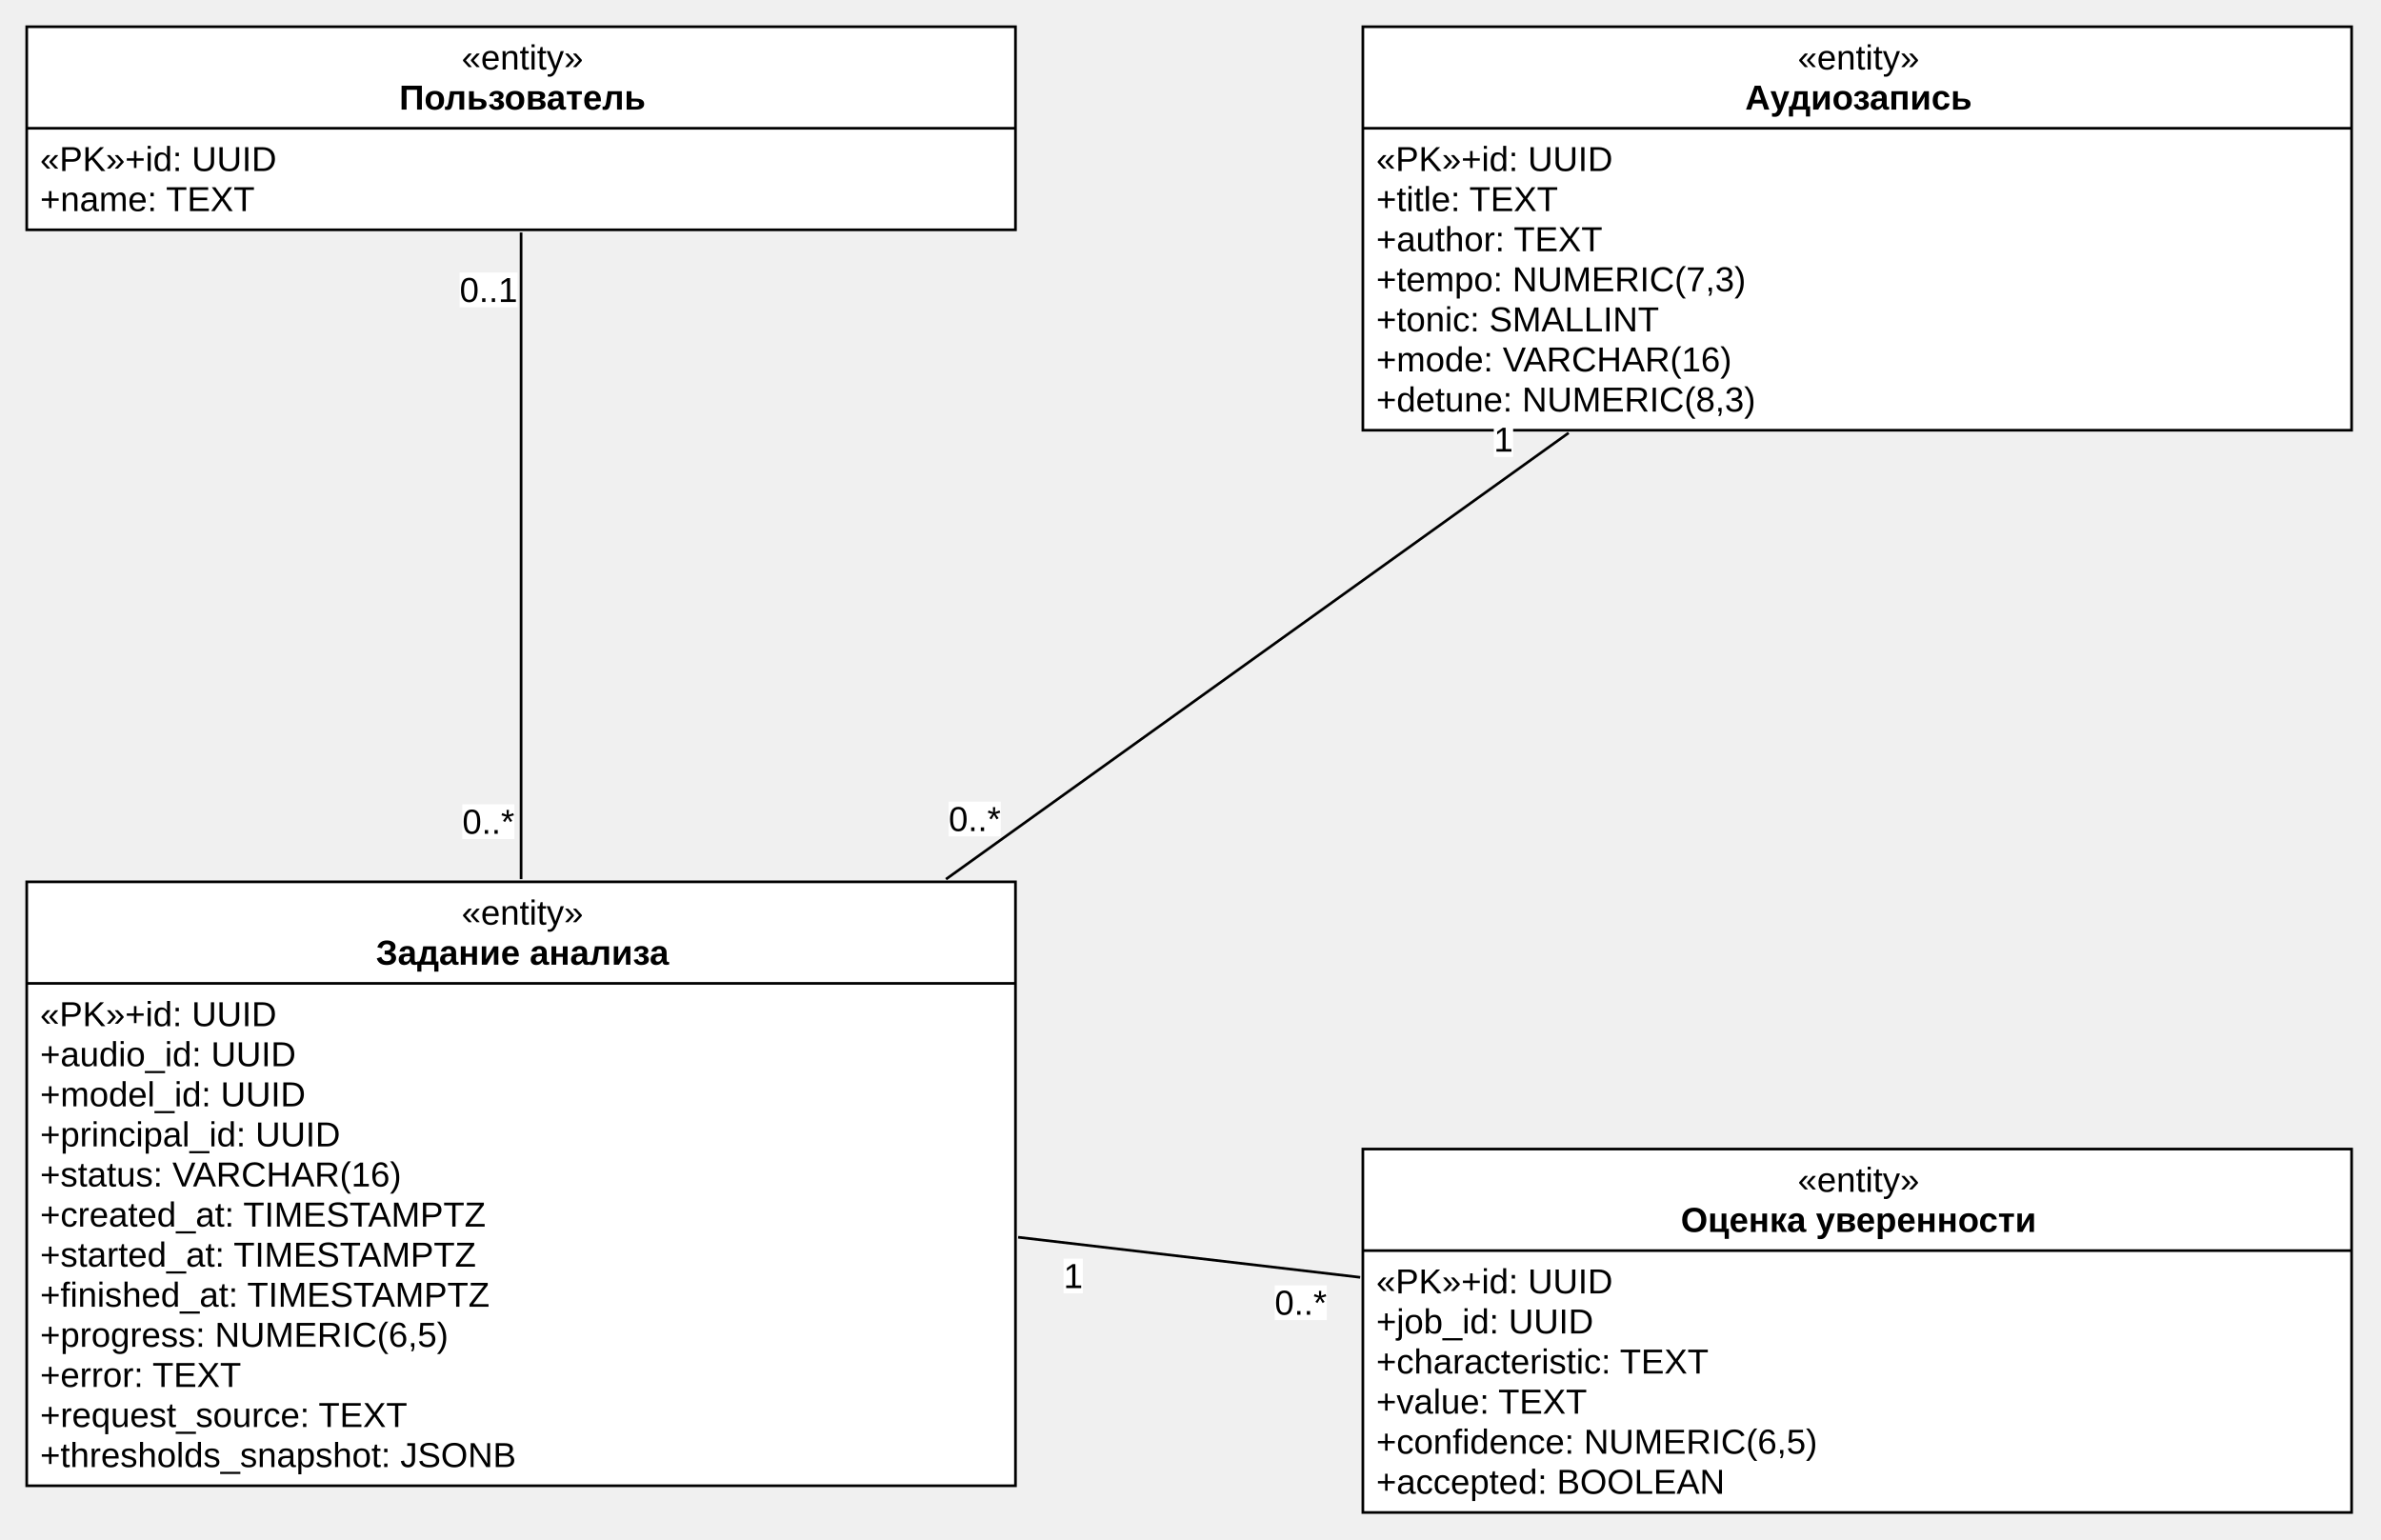
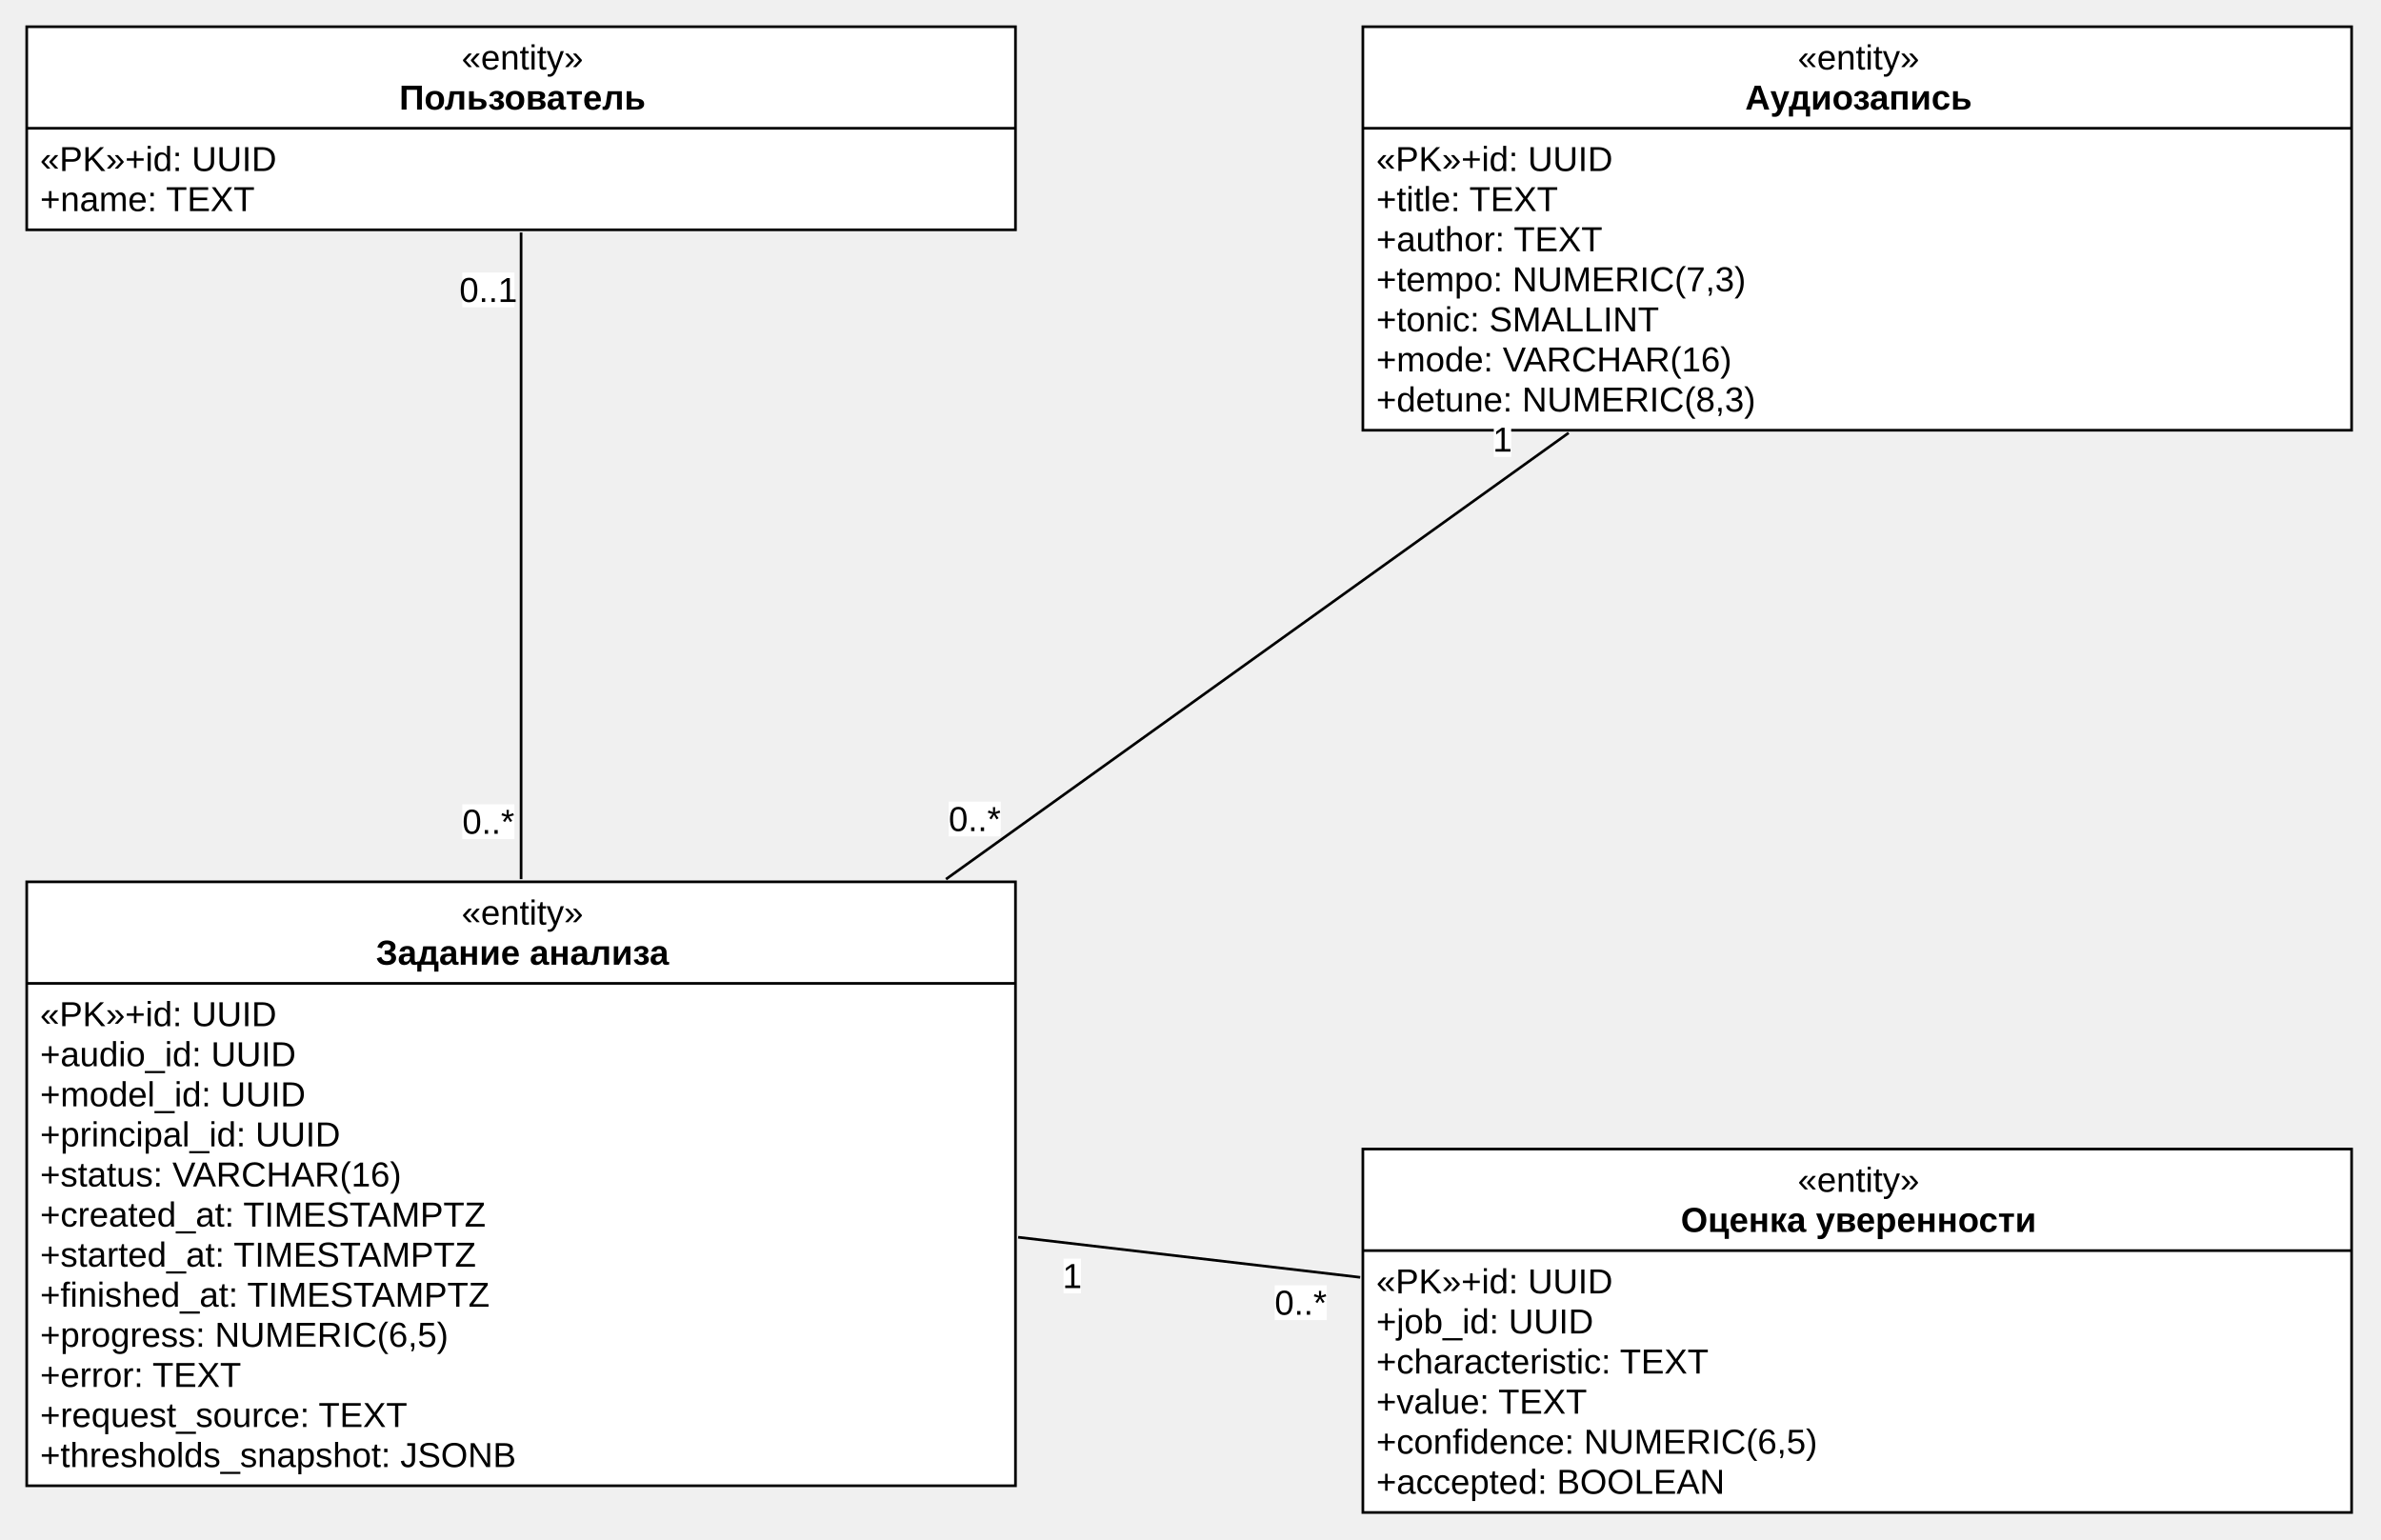
<svg xmlns="http://www.w3.org/2000/svg" version="1.1" width="891" height="576">
  <defs />
  <g>
    <g>
      <rect fill="#ffffff" stroke="none" x="30" y="30" width="370" height="76" transform="matrix(1 0 0 1 -20 -20)" />
    </g>
    <g>
      <path fill="none" stroke="#000000" paint-order="fill stroke markers" d=" M 10 10 L 380 10 L 380 86 L 10 86 L 10 10 Z Z" stroke-miterlimit="10" stroke-dasharray="" />
    </g>
    <g>
      <path fill="none" stroke="#000000" paint-order="fill stroke markers" d=" M 10 48 L 380 48" stroke-miterlimit="10" stroke-dasharray="" />
    </g>
    <g>
      <g>
        <path fill="none" stroke="none" />
        <text fill="#000000" stroke="none" font-family="Arial" font-size="13px" font-style="normal" font-weight="normal" text-decoration="undefined" x="215.5" y="41.5" text-anchor="middle" dominant-baseline="central" transform="matrix(1 0 0 1 -20 -20)">«entity»</text>
      </g>
    </g>
    <g>
      <g>
        <path fill="none" stroke="none" />
        <text fill="#000000" stroke="none" font-family="Arial" font-size="13px" font-style="normal" font-weight="bold" text-decoration="undefined" x="215.5" y="56.5" text-anchor="middle" dominant-baseline="central" transform="matrix(1 0 0 1 -20 -20)">Пользователь</text>
      </g>
    </g>
    <g>
      <g>
        <path fill="none" stroke="none" />
        <text fill="#000000" stroke="none" font-family="Arial" font-size="13px" font-style="normal" font-weight="normal" text-decoration="undefined" x="35" y="79.5" text-anchor="start" dominant-baseline="central" transform="matrix(1 0 0 1 -20 -20)">«PK»+id: UUID</text>
      </g>
    </g>
    <g>
      <g>
        <path fill="none" stroke="none" />
        <text fill="#000000" stroke="none" font-family="Arial" font-size="13px" font-style="normal" font-weight="normal" text-decoration="undefined" x="35" y="94.5" text-anchor="start" dominant-baseline="central" transform="matrix(1 0 0 1 -20 -20)">+name: TEXT</text>
      </g>
    </g>
    <g>
      <rect fill="#ffffff" stroke="none" x="30" y="350" width="370" height="226" transform="matrix(1 0 0 1 -20 -20)" />
    </g>
    <g>
      <path fill="none" stroke="#000000" paint-order="fill stroke markers" d=" M 10 330 L 380 330 L 380 556 L 10 556 L 10 330 Z Z" stroke-miterlimit="10" stroke-dasharray="" />
    </g>
    <g>
      <path fill="none" stroke="#000000" paint-order="fill stroke markers" d=" M 10 368 L 380 368" stroke-miterlimit="10" stroke-dasharray="" />
    </g>
    <g>
      <g>
        <path fill="none" stroke="none" />
        <text fill="#000000" stroke="none" font-family="Arial" font-size="13px" font-style="normal" font-weight="normal" text-decoration="undefined" x="215.5" y="361.5" text-anchor="middle" dominant-baseline="central" transform="matrix(1 0 0 1 -20 -20)">«entity»</text>
      </g>
    </g>
    <g>
      <g>
        <path fill="none" stroke="none" />
        <text fill="#000000" stroke="none" font-family="Arial" font-size="13px" font-style="normal" font-weight="bold" text-decoration="undefined" x="215.5" y="376.5" text-anchor="middle" dominant-baseline="central" transform="matrix(1 0 0 1 -20 -20)">Задание анализа</text>
      </g>
    </g>
    <g>
      <g>
        <path fill="none" stroke="none" />
        <text fill="#000000" stroke="none" font-family="Arial" font-size="13px" font-style="normal" font-weight="normal" text-decoration="undefined" x="35" y="399.5" text-anchor="start" dominant-baseline="central" transform="matrix(1 0 0 1 -20 -20)">«PK»+id: UUID</text>
      </g>
    </g>
    <g>
      <g>
        <path fill="none" stroke="none" />
        <text fill="#000000" stroke="none" font-family="Arial" font-size="13px" font-style="normal" font-weight="normal" text-decoration="undefined" x="35" y="414.5" text-anchor="start" dominant-baseline="central" transform="matrix(1 0 0 1 -20 -20)">+audio_id: UUID</text>
      </g>
    </g>
    <g>
      <g>
        <path fill="none" stroke="none" />
        <text fill="#000000" stroke="none" font-family="Arial" font-size="13px" font-style="normal" font-weight="normal" text-decoration="undefined" x="35" y="429.5" text-anchor="start" dominant-baseline="central" transform="matrix(1 0 0 1 -20 -20)">+model_id: UUID</text>
      </g>
    </g>
    <g>
      <g>
        <path fill="none" stroke="none" />
        <text fill="#000000" stroke="none" font-family="Arial" font-size="13px" font-style="normal" font-weight="normal" text-decoration="undefined" x="35" y="444.5" text-anchor="start" dominant-baseline="central" transform="matrix(1 0 0 1 -20 -20)">+principal_id: UUID</text>
      </g>
    </g>
    <g>
      <g>
        <path fill="none" stroke="none" />
        <text fill="#000000" stroke="none" font-family="Arial" font-size="13px" font-style="normal" font-weight="normal" text-decoration="undefined" x="35" y="459.5" text-anchor="start" dominant-baseline="central" transform="matrix(1 0 0 1 -20 -20)">+status: VARCHAR(16)</text>
      </g>
    </g>
    <g>
      <g>
        <path fill="none" stroke="none" />
        <text fill="#000000" stroke="none" font-family="Arial" font-size="13px" font-style="normal" font-weight="normal" text-decoration="undefined" x="35" y="474.5" text-anchor="start" dominant-baseline="central" transform="matrix(1 0 0 1 -20 -20)">+created_at: TIMESTAMPTZ</text>
      </g>
    </g>
    <g>
      <g>
        <path fill="none" stroke="none" />
        <text fill="#000000" stroke="none" font-family="Arial" font-size="13px" font-style="normal" font-weight="normal" text-decoration="undefined" x="35" y="489.5" text-anchor="start" dominant-baseline="central" transform="matrix(1 0 0 1 -20 -20)">+started_at: TIMESTAMPTZ</text>
      </g>
    </g>
    <g>
      <g>
        <path fill="none" stroke="none" />
        <text fill="#000000" stroke="none" font-family="Arial" font-size="13px" font-style="normal" font-weight="normal" text-decoration="undefined" x="35" y="504.5" text-anchor="start" dominant-baseline="central" transform="matrix(1 0 0 1 -20 -20)">+finished_at: TIMESTAMPTZ</text>
      </g>
    </g>
    <g>
      <g>
        <path fill="none" stroke="none" />
        <text fill="#000000" stroke="none" font-family="Arial" font-size="13px" font-style="normal" font-weight="normal" text-decoration="undefined" x="35" y="519.5" text-anchor="start" dominant-baseline="central" transform="matrix(1 0 0 1 -20 -20)">+progress: NUMERIC(6,5)</text>
      </g>
    </g>
    <g>
      <g>
        <path fill="none" stroke="none" />
        <text fill="#000000" stroke="none" font-family="Arial" font-size="13px" font-style="normal" font-weight="normal" text-decoration="undefined" x="35" y="534.5" text-anchor="start" dominant-baseline="central" transform="matrix(1 0 0 1 -20 -20)">+error: TEXT</text>
      </g>
    </g>
    <g>
      <g>
        <path fill="none" stroke="none" />
        <text fill="#000000" stroke="none" font-family="Arial" font-size="13px" font-style="normal" font-weight="normal" text-decoration="undefined" x="35" y="549.5" text-anchor="start" dominant-baseline="central" transform="matrix(1 0 0 1 -20 -20)">+request_source: TEXT</text>
      </g>
    </g>
    <g>
      <g>
        <path fill="none" stroke="none" />
        <text fill="#000000" stroke="none" font-family="Arial" font-size="13px" font-style="normal" font-weight="normal" text-decoration="undefined" x="35" y="564.5" text-anchor="start" dominant-baseline="central" transform="matrix(1 0 0 1 -20 -20)">+thresholds_snapshot: JSONB</text>
      </g>
    </g>
    <g>
      <rect fill="#ffffff" stroke="none" x="530" y="450" width="370" height="136" transform="matrix(1 0 0 1 -20 -20)" />
    </g>
    <g>
      <path fill="none" stroke="#000000" paint-order="fill stroke markers" d=" M 510 430 L 880 430 L 880 566 L 510 566 L 510 430 Z Z" stroke-miterlimit="10" stroke-dasharray="" />
    </g>
    <g>
      <path fill="none" stroke="#000000" paint-order="fill stroke markers" d=" M 510 468 L 880 468" stroke-miterlimit="10" stroke-dasharray="" />
    </g>
    <g>
      <g>
        <path fill="none" stroke="none" />
        <text fill="#000000" stroke="none" font-family="Arial" font-size="13px" font-style="normal" font-weight="normal" text-decoration="undefined" x="715.5" y="461.5" text-anchor="middle" dominant-baseline="central" transform="matrix(1 0 0 1 -20 -20)">«entity»</text>
      </g>
    </g>
    <g>
      <g>
        <path fill="none" stroke="none" />
        <text fill="#000000" stroke="none" font-family="Arial" font-size="13px" font-style="normal" font-weight="bold" text-decoration="undefined" x="715.5" y="476.5" text-anchor="middle" dominant-baseline="central" transform="matrix(1 0 0 1 -20 -20)">Оценка уверенности</text>
      </g>
    </g>
    <g>
      <g>
        <path fill="none" stroke="none" />
        <text fill="#000000" stroke="none" font-family="Arial" font-size="13px" font-style="normal" font-weight="normal" text-decoration="undefined" x="535" y="499.5" text-anchor="start" dominant-baseline="central" transform="matrix(1 0 0 1 -20 -20)">«PK»+id: UUID</text>
      </g>
    </g>
    <g>
      <g>
        <path fill="none" stroke="none" />
        <text fill="#000000" stroke="none" font-family="Arial" font-size="13px" font-style="normal" font-weight="normal" text-decoration="undefined" x="535" y="514.5" text-anchor="start" dominant-baseline="central" transform="matrix(1 0 0 1 -20 -20)">+job_id: UUID</text>
      </g>
    </g>
    <g>
      <g>
        <path fill="none" stroke="none" />
        <text fill="#000000" stroke="none" font-family="Arial" font-size="13px" font-style="normal" font-weight="normal" text-decoration="undefined" x="535" y="529.5" text-anchor="start" dominant-baseline="central" transform="matrix(1 0 0 1 -20 -20)">+characteristic: TEXT</text>
      </g>
    </g>
    <g>
      <g>
        <path fill="none" stroke="none" />
        <text fill="#000000" stroke="none" font-family="Arial" font-size="13px" font-style="normal" font-weight="normal" text-decoration="undefined" x="535" y="544.5" text-anchor="start" dominant-baseline="central" transform="matrix(1 0 0 1 -20 -20)">+value: TEXT</text>
      </g>
    </g>
    <g>
      <g>
        <path fill="none" stroke="none" />
        <text fill="#000000" stroke="none" font-family="Arial" font-size="13px" font-style="normal" font-weight="normal" text-decoration="undefined" x="535" y="559.5" text-anchor="start" dominant-baseline="central" transform="matrix(1 0 0 1 -20 -20)">+confidence: NUMERIC(6,5)</text>
      </g>
    </g>
    <g>
      <g>
        <path fill="none" stroke="none" />
        <text fill="#000000" stroke="none" font-family="Arial" font-size="13px" font-style="normal" font-weight="normal" text-decoration="undefined" x="535" y="574.5" text-anchor="start" dominant-baseline="central" transform="matrix(1 0 0 1 -20 -20)">+accepted: BOOLEAN</text>
      </g>
    </g>
    <g>
      <rect fill="#ffffff" stroke="none" x="530" y="30" width="370" height="151" transform="matrix(1 0 0 1 -20 -20)" />
    </g>
    <g>
      <path fill="none" stroke="#000000" paint-order="fill stroke markers" d=" M 510 10 L 880 10 L 880 161 L 510 161 L 510 10 Z Z" stroke-miterlimit="10" stroke-dasharray="" />
    </g>
    <g>
      <path fill="none" stroke="#000000" paint-order="fill stroke markers" d=" M 510 48 L 880 48" stroke-miterlimit="10" stroke-dasharray="" />
    </g>
    <g>
      <g>
        <path fill="none" stroke="none" />
        <text fill="#000000" stroke="none" font-family="Arial" font-size="13px" font-style="normal" font-weight="normal" text-decoration="undefined" x="715.5" y="41.5" text-anchor="middle" dominant-baseline="central" transform="matrix(1 0 0 1 -20 -20)">«entity»</text>
      </g>
    </g>
    <g>
      <g>
        <path fill="none" stroke="none" />
        <text fill="#000000" stroke="none" font-family="Arial" font-size="13px" font-style="normal" font-weight="bold" text-decoration="undefined" x="715.5" y="56.5" text-anchor="middle" dominant-baseline="central" transform="matrix(1 0 0 1 -20 -20)">Аудиозапись</text>
      </g>
    </g>
    <g>
      <g>
        <path fill="none" stroke="none" />
        <text fill="#000000" stroke="none" font-family="Arial" font-size="13px" font-style="normal" font-weight="normal" text-decoration="undefined" x="535" y="79.5" text-anchor="start" dominant-baseline="central" transform="matrix(1 0 0 1 -20 -20)">«PK»+id: UUID</text>
      </g>
    </g>
    <g>
      <g>
        <path fill="none" stroke="none" />
        <text fill="#000000" stroke="none" font-family="Arial" font-size="13px" font-style="normal" font-weight="normal" text-decoration="undefined" x="535" y="94.5" text-anchor="start" dominant-baseline="central" transform="matrix(1 0 0 1 -20 -20)">+title: TEXT</text>
      </g>
    </g>
    <g>
      <g>
        <path fill="none" stroke="none" />
        <text fill="#000000" stroke="none" font-family="Arial" font-size="13px" font-style="normal" font-weight="normal" text-decoration="undefined" x="535" y="109.5" text-anchor="start" dominant-baseline="central" transform="matrix(1 0 0 1 -20 -20)">+author: TEXT</text>
      </g>
    </g>
    <g>
      <g>
        <path fill="none" stroke="none" />
        <text fill="#000000" stroke="none" font-family="Arial" font-size="13px" font-style="normal" font-weight="normal" text-decoration="undefined" x="535" y="124.5" text-anchor="start" dominant-baseline="central" transform="matrix(1 0 0 1 -20 -20)">+tempo: NUMERIC(7,3)</text>
      </g>
    </g>
    <g>
      <g>
        <path fill="none" stroke="none" />
        <text fill="#000000" stroke="none" font-family="Arial" font-size="13px" font-style="normal" font-weight="normal" text-decoration="undefined" x="535" y="139.5" text-anchor="start" dominant-baseline="central" transform="matrix(1 0 0 1 -20 -20)">+tonic: SMALLINT</text>
      </g>
    </g>
    <g>
      <g>
        <path fill="none" stroke="none" />
        <text fill="#000000" stroke="none" font-family="Arial" font-size="13px" font-style="normal" font-weight="normal" text-decoration="undefined" x="535" y="154.5" text-anchor="start" dominant-baseline="central" transform="matrix(1 0 0 1 -20 -20)">+mode: VARCHAR(16)</text>
      </g>
    </g>
    <g>
      <g>
        <path fill="none" stroke="none" />
        <text fill="#000000" stroke="none" font-family="Arial" font-size="13px" font-style="normal" font-weight="normal" text-decoration="undefined" x="535" y="169.5" text-anchor="start" dominant-baseline="central" transform="matrix(1 0 0 1 -20 -20)">+detune: NUMERIC(8,3)</text>
      </g>
    </g>
    <g>
      <path fill="none" stroke="#000000" paint-order="fill stroke markers" d=" M 195 87 L 195 329" stroke-miterlimit="10" stroke-dasharray="" />
    </g>
    <g>
-       <rect fill="#ffffff" stroke="none" x="192" y="122" width="21.684" height="13" transform="matrix(1 0 0 1 -20 -20)" />
-     </g>
-     <g>
-       <g>
-         <path fill="none" stroke="none" />
-         <text fill="#000000" stroke="none" font-family="Arial" font-size="13px" font-style="normal" font-weight="normal" text-decoration="undefined" x="202.842" y="128.5" text-anchor="middle" dominant-baseline="central" transform="matrix(1 0 0 1 -20 -20)">0..1</text>
-       </g>
-     </g>
-     <g>
-       <rect fill="#ffffff" stroke="none" x="193" y="321" width="19.513" height="13" transform="matrix(1 0 0 1 -20 -20)" />
-     </g>
-     <g>
-       <g>
-         <path fill="none" stroke="none" />
-         <text fill="#000000" stroke="none" font-family="Arial" font-size="13px" font-style="normal" font-weight="normal" text-decoration="undefined" x="202.756" y="327.5" text-anchor="middle" dominant-baseline="central" transform="matrix(1 0 0 1 -20 -20)">0..*</text>
+       <rect fill="#ffffff" stroke="none" x="193" y="122" width="19.5" height="13" transform="matrix(1 0 0 1 -20 -20)" />
+     </g>
+     <g>
+       <g>
+         <path fill="none" stroke="none" />
+         <text fill="#000000" stroke="none" font-family="Arial" font-size="13px" font-style="normal" font-weight="normal" text-decoration="undefined" x="202.75" y="128.5" text-anchor="middle" dominant-baseline="central" transform="matrix(1 0 0 1 -20 -20)">0..1</text>
+       </g>
+     </g>
+     <g>
+       <rect fill="#ffffff" stroke="none" x="193" y="321" width="19.5" height="13" transform="matrix(1 0 0 1 -20 -20)" />
+     </g>
+     <g>
+       <g>
+         <path fill="none" stroke="none" />
+         <text fill="#000000" stroke="none" font-family="Arial" font-size="13px" font-style="normal" font-weight="normal" text-decoration="undefined" x="202.75" y="327.5" text-anchor="middle" dominant-baseline="central" transform="matrix(1 0 0 1 -20 -20)">0..*</text>
      </g>
    </g>
    <g>
      <path fill="none" stroke="#000000" paint-order="fill stroke markers" d=" M 381 463 L 509 478" stroke-miterlimit="10" stroke-dasharray="" />
    </g>
    <g>
-       <rect fill="#ffffff" stroke="none" x="418" y="491" width="7.23" height="13" transform="matrix(1 0 0 1 -20 -20)" />
-     </g>
-     <g>
-       <g>
-         <path fill="none" stroke="none" />
-         <text fill="#000000" stroke="none" font-family="Arial" font-size="13px" font-style="normal" font-weight="normal" text-decoration="undefined" x="421.615" y="497.5" text-anchor="middle" dominant-baseline="central" transform="matrix(1 0 0 1 -20 -20)">1</text>
-       </g>
-     </g>
-     <g>
-       <rect fill="#ffffff" stroke="none" x="497" y="501" width="19.513" height="13" transform="matrix(1 0 0 1 -20 -20)" />
-     </g>
-     <g>
-       <g>
-         <path fill="none" stroke="none" />
-         <text fill="#000000" stroke="none" font-family="Arial" font-size="13px" font-style="normal" font-weight="normal" text-decoration="undefined" x="506.756" y="507.5" text-anchor="middle" dominant-baseline="central" transform="matrix(1 0 0 1 -20 -20)">0..*</text>
+       <rect fill="#ffffff" stroke="none" x="418" y="491" width="6.5" height="13" transform="matrix(1 0 0 1 -20 -20)" />
+     </g>
+     <g>
+       <g>
+         <path fill="none" stroke="none" />
+         <text fill="#000000" stroke="none" font-family="Arial" font-size="13px" font-style="normal" font-weight="normal" text-decoration="undefined" x="421.25" y="497.5" text-anchor="middle" dominant-baseline="central" transform="matrix(1 0 0 1 -20 -20)">1</text>
+       </g>
+     </g>
+     <g>
+       <rect fill="#ffffff" stroke="none" x="497" y="501" width="19.5" height="13" transform="matrix(1 0 0 1 -20 -20)" />
+     </g>
+     <g>
+       <g>
+         <path fill="none" stroke="none" />
+         <text fill="#000000" stroke="none" font-family="Arial" font-size="13px" font-style="normal" font-weight="normal" text-decoration="undefined" x="506.75" y="507.5" text-anchor="middle" dominant-baseline="central" transform="matrix(1 0 0 1 -20 -20)">0..*</text>
      </g>
    </g>
    <g>
      <path fill="none" stroke="#000000" paint-order="fill stroke markers" d=" M 587 162 L 354 329" stroke-miterlimit="10" stroke-dasharray="" />
    </g>
    <g>
-       <rect fill="#ffffff" stroke="none" x="579" y="178" width="7.23" height="13" transform="matrix(1 0 0 1 -20 -20)" />
-     </g>
-     <g>
-       <g>
-         <path fill="none" stroke="none" />
-         <text fill="#000000" stroke="none" font-family="Arial" font-size="13px" font-style="normal" font-weight="normal" text-decoration="undefined" x="582.615" y="184.5" text-anchor="middle" dominant-baseline="central" transform="matrix(1 0 0 1 -20 -20)">1</text>
-       </g>
-     </g>
-     <g>
-       <rect fill="#ffffff" stroke="none" x="375" y="320" width="19.513" height="13" transform="matrix(1 0 0 1 -20 -20)" />
-     </g>
-     <g>
-       <g>
-         <path fill="none" stroke="none" />
-         <text fill="#000000" stroke="none" font-family="Arial" font-size="13px" font-style="normal" font-weight="normal" text-decoration="undefined" x="384.756" y="326.5" text-anchor="middle" dominant-baseline="central" transform="matrix(1 0 0 1 -20 -20)">0..*</text>
+       <rect fill="#ffffff" stroke="none" x="579" y="178" width="6.5" height="13" transform="matrix(1 0 0 1 -20 -20)" />
+     </g>
+     <g>
+       <g>
+         <path fill="none" stroke="none" />
+         <text fill="#000000" stroke="none" font-family="Arial" font-size="13px" font-style="normal" font-weight="normal" text-decoration="undefined" x="582.25" y="184.5" text-anchor="middle" dominant-baseline="central" transform="matrix(1 0 0 1 -20 -20)">1</text>
+       </g>
+     </g>
+     <g>
+       <rect fill="#ffffff" stroke="none" x="375" y="320" width="19.5" height="13" transform="matrix(1 0 0 1 -20 -20)" />
+     </g>
+     <g>
+       <g>
+         <path fill="none" stroke="none" />
+         <text fill="#000000" stroke="none" font-family="Arial" font-size="13px" font-style="normal" font-weight="normal" text-decoration="undefined" x="384.75" y="326.5" text-anchor="middle" dominant-baseline="central" transform="matrix(1 0 0 1 -20 -20)">0..*</text>
      </g>
    </g>
  </g>
</svg>
